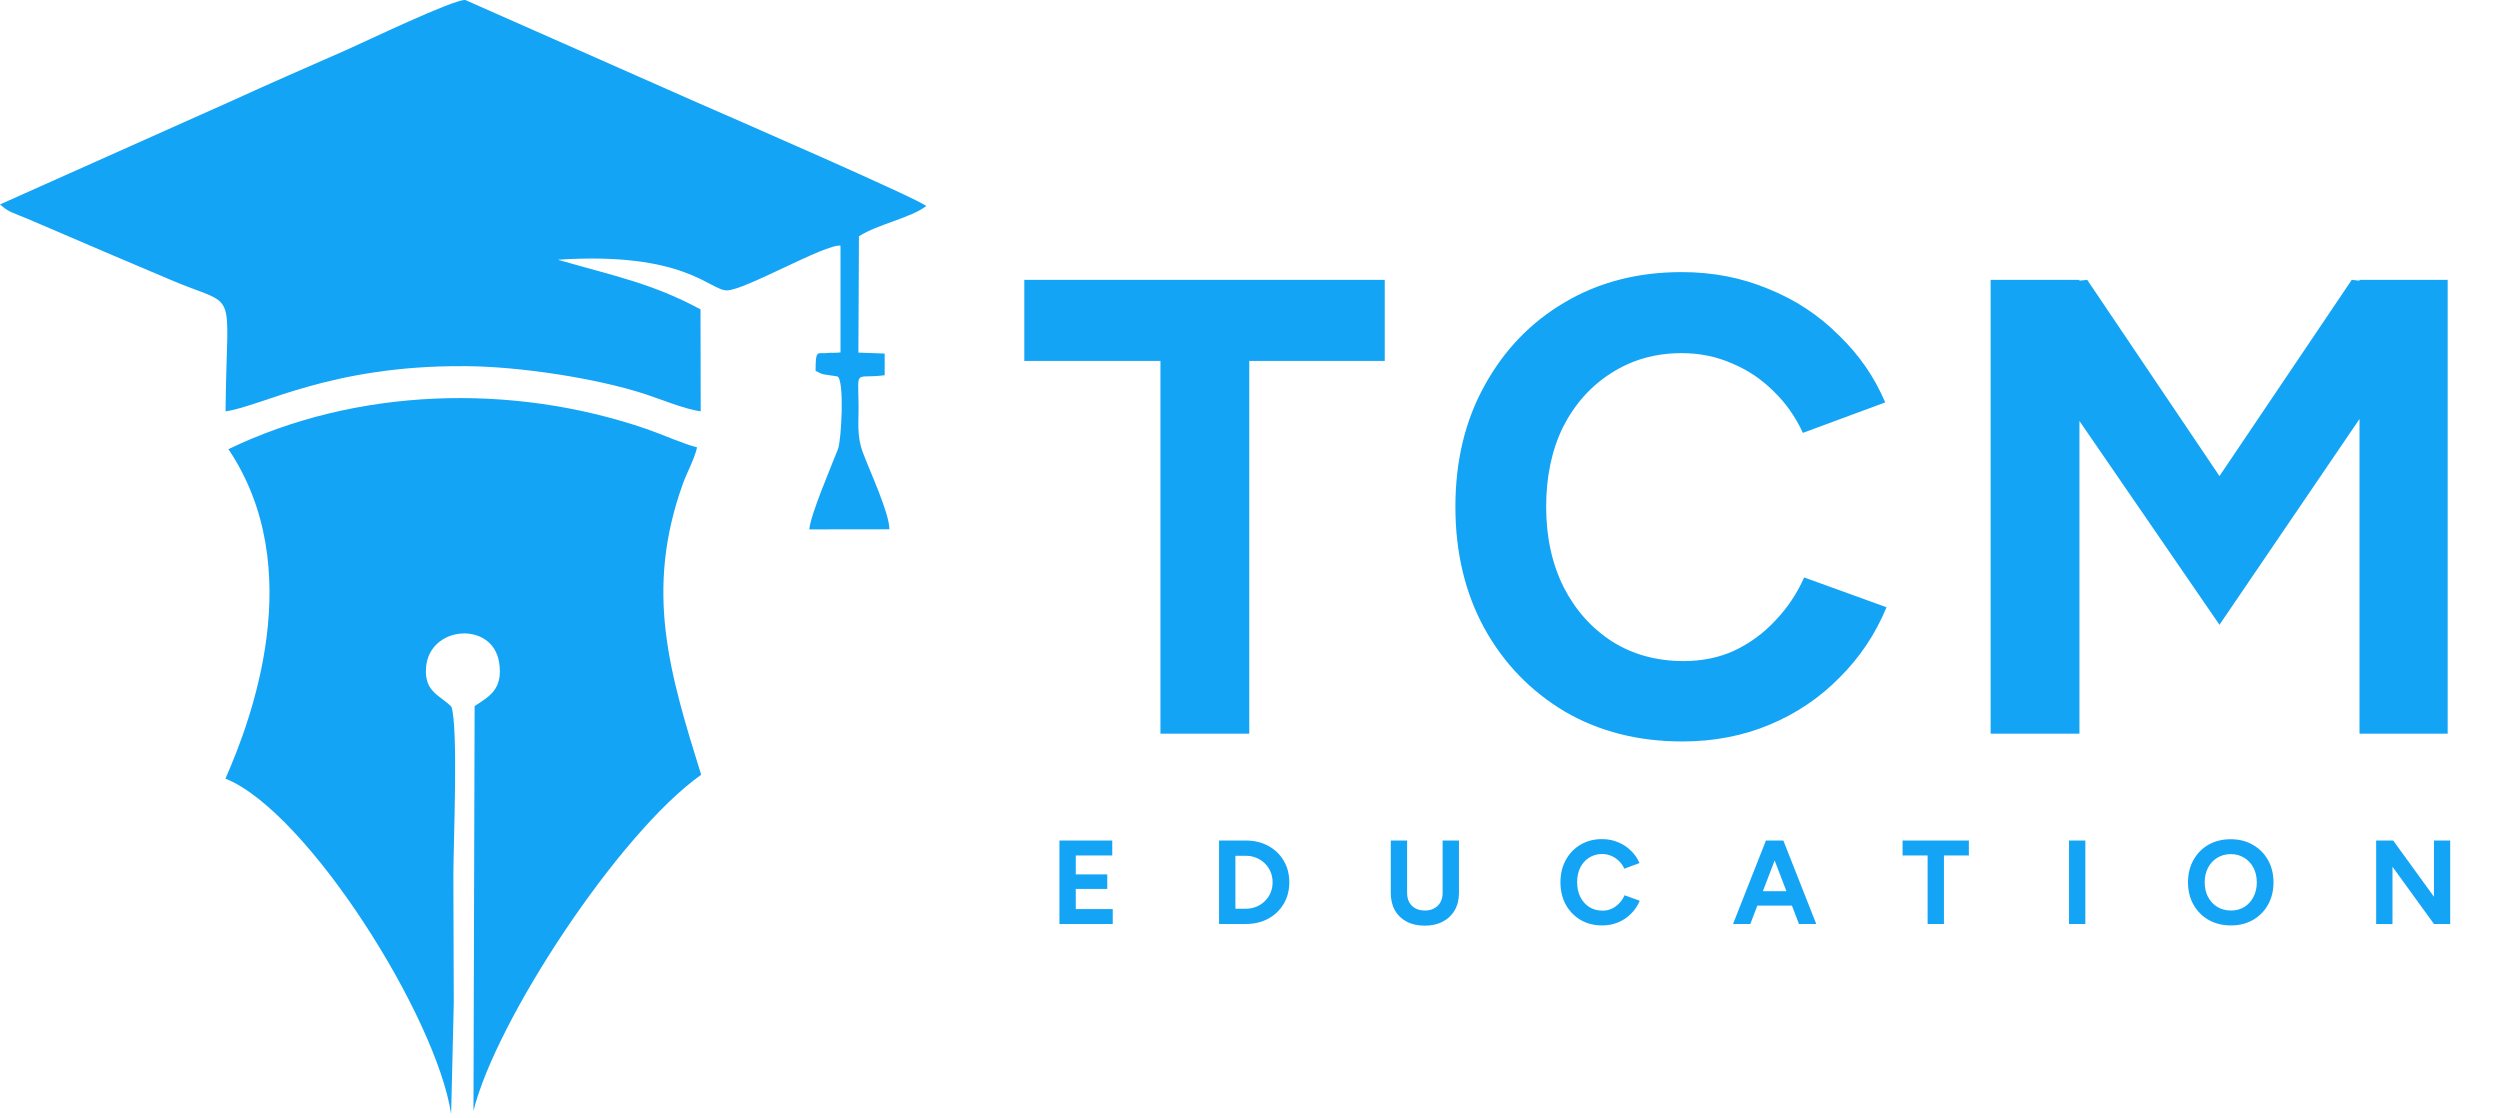
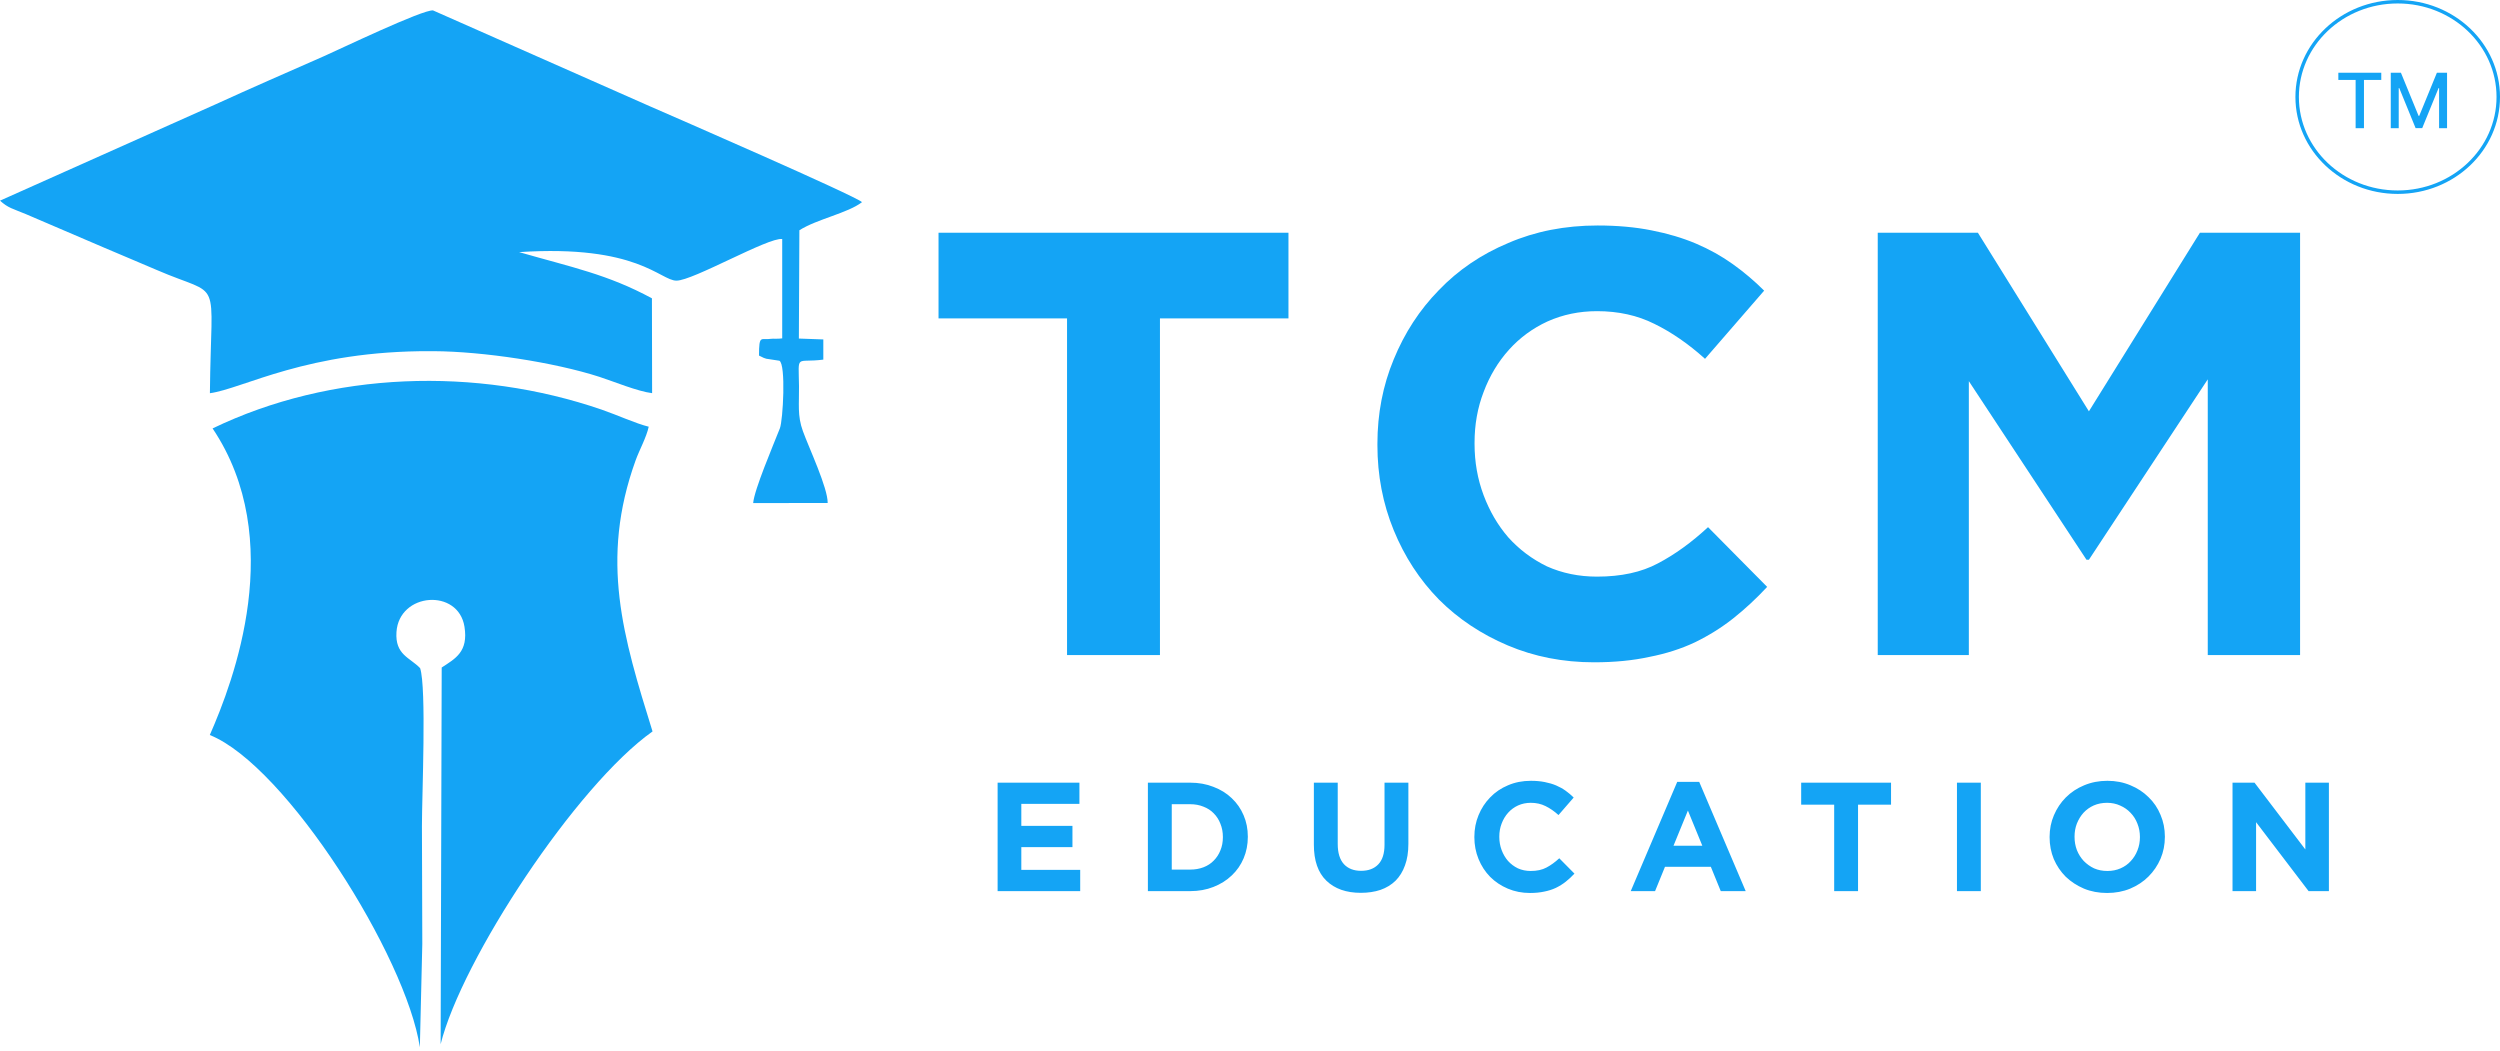
- <svg xmlns="http://www.w3.org/2000/svg" width="671" height="300" viewBox="0 0 671 300" fill="none">
-   <path fill-rule="evenodd" clip-rule="evenodd" d="M0.027 54.884C2.355 56.998 3.64 57.158 7.426 58.737L30.067 68.439C34.951 70.539 39.902 72.573 45.107 74.821C64.483 83.225 60.87 75.424 60.536 110.401C70.076 109.117 88.609 98.091 124.323 98.278H125.059C139.296 98.359 159.783 101.463 172.856 105.678C176.977 107.016 183.922 109.893 188.07 110.388L188.017 83.037C175.238 76.119 164.867 74.072 149.707 69.71C183.882 67.462 190.385 77.926 195.082 77.939C199.845 77.966 221.603 65.374 225.59 65.936V94.585C224.239 94.786 223.035 94.612 222.325 94.719C219.462 95.16 218.9 93.327 218.9 99.549L220.278 100.218C220.492 100.285 220.733 100.392 221.001 100.459L224.774 101.035C226.701 102.065 225.818 118.243 224.921 120.518C222.914 125.629 217.535 138.207 217.214 142.088L238.704 142.061C238.744 137.712 233.351 126.271 231.558 121.347C229.912 116.838 230.501 113.439 230.434 108.381C230.3 98.854 229.377 101.757 237.446 100.714V94.893L230.394 94.639L230.541 63.407C235.573 60.196 244.565 58.443 248.606 55.298C246.585 53.412 194.413 30.691 187.401 27.64L124.898 0.008C122.021 -0.353 97.588 11.382 93.346 13.242C82.347 18.086 72.645 22.301 62.168 27.091L0 54.87L0.027 54.884Z" fill="#14A4F5" />
-   <path fill-rule="evenodd" clip-rule="evenodd" d="M127.079 298.15C133.114 273.81 166.165 223.538 188.19 207.949C179.72 180.652 172.909 158.6 183.319 129.75C184.35 126.887 186.437 123.113 187.093 120.063C183.386 119.153 178.047 116.704 173.524 115.138C137.329 102.707 95.513 104.046 61.311 120.558C82.855 152.659 67.373 193.377 60.508 208.979C82.507 217.797 117.217 273.008 121.084 299.034L121.793 269.194L121.686 235.22C121.686 226.388 123.038 195.331 121.164 189.697C118.221 186.62 113.912 185.87 114.34 179.287C115.089 167.846 132.177 166.588 133.957 177.748C135.107 185.001 131.307 186.941 127.387 189.51L127.079 298.15Z" fill="#14A4F5" />
-   <path d="M311.463 196.92V85.212H335.301V196.92H311.463ZM274.923 96.87V75.12H371.667V96.87H274.923ZM451.53 199.008C439.698 199.008 429.2 196.34 420.036 191.004C410.872 185.552 403.68 178.128 398.46 168.732C393.24 159.22 390.63 148.316 390.63 136.02C390.63 123.724 393.24 112.878 398.46 103.482C403.68 93.97 410.814 86.546 419.862 81.21C429.026 75.758 439.524 73.032 451.356 73.032C459.708 73.032 467.48 74.54 474.672 77.556C481.864 80.456 488.128 84.574 493.464 89.91C498.916 95.13 503.092 101.162 505.992 108.006L483.894 116.184C481.922 111.892 479.312 108.18 476.064 105.048C472.816 101.8 469.104 99.306 464.928 97.566C460.752 95.71 456.228 94.782 451.356 94.782C444.28 94.782 437.958 96.58 432.39 100.176C426.938 103.656 422.646 108.47 419.514 114.618C416.498 120.766 414.99 127.9 414.99 136.02C414.99 144.14 416.556 151.332 419.688 157.596C422.82 163.744 427.17 168.616 432.738 172.212C438.306 175.692 444.686 177.432 451.878 177.432C456.866 177.432 461.39 176.504 465.45 174.648C469.626 172.676 473.28 170.008 476.412 166.644C479.66 163.28 482.27 159.394 484.242 154.986L506.34 162.99C503.44 170.066 499.264 176.33 493.812 181.782C488.476 187.234 482.212 191.468 475.02 194.484C467.828 197.5 459.998 199.008 451.53 199.008ZM595.708 167.688L535.33 79.818L546.466 76.512L560.212 75.12L607.714 145.59L595.708 167.688ZM534.286 196.92V75.12H558.124V196.92H534.286ZM595.708 167.688L583.702 145.59L631.204 75.12L644.95 76.512L655.738 79.47L595.708 167.688ZM633.292 196.92V75.12H656.956V196.92H633.292Z" fill="#14A4F5" />
-   <path d="M284.354 248V225.6H288.738V248H284.354ZM287.682 248V244H298.658V248H287.682ZM287.682 238.592V234.688H297.186V238.592H287.682ZM287.682 229.6V225.6H298.53V229.6H287.682ZM334.366 248V243.904C335.39 243.904 336.339 243.723 337.214 243.36C338.088 242.997 338.846 242.496 339.486 241.856C340.147 241.216 340.659 240.469 341.022 239.616C341.384 238.741 341.566 237.803 341.566 236.8C341.566 235.797 341.384 234.869 341.022 234.016C340.659 233.141 340.147 232.384 339.486 231.744C338.846 231.104 338.088 230.603 337.214 230.24C336.339 229.877 335.39 229.696 334.366 229.696V225.6C336.648 225.6 338.664 226.08 340.414 227.04C342.184 228 343.56 229.323 344.542 231.008C345.544 232.672 346.046 234.603 346.046 236.8C346.046 238.976 345.544 240.907 344.542 242.592C343.539 244.277 342.163 245.6 340.414 246.56C338.664 247.52 336.648 248 334.366 248ZM329.726 248V243.904H334.366V248H329.726ZM327.198 248V225.6H331.582V248H327.198ZM329.726 229.696V225.6H334.366V229.696H329.726ZM382.372 248.448C380.516 248.448 378.905 248.085 377.54 247.36C376.175 246.635 375.119 245.621 374.372 244.32C373.647 242.997 373.284 241.44 373.284 239.648H377.668C377.668 240.608 377.86 241.451 378.244 242.176C378.649 242.88 379.204 243.424 379.908 243.808C380.633 244.192 381.476 244.384 382.436 244.384C383.396 244.384 384.228 244.192 384.932 243.808C385.657 243.424 386.212 242.88 386.596 242.176C387.001 241.451 387.204 240.608 387.204 239.648H391.588C391.588 241.44 391.204 242.997 390.436 244.32C389.689 245.621 388.623 246.635 387.236 247.36C385.871 248.085 384.249 248.448 382.372 248.448ZM373.284 239.648V225.6H377.668V239.648H373.284ZM387.204 239.648V225.6H391.588V239.648H387.204ZM430.023 248.384C427.847 248.384 425.916 247.893 424.231 246.912C422.546 245.909 421.223 244.544 420.263 242.816C419.303 241.067 418.823 239.061 418.823 236.8C418.823 234.539 419.303 232.544 420.263 230.816C421.223 229.067 422.535 227.701 424.199 226.72C425.884 225.717 427.815 225.216 429.991 225.216C431.527 225.216 432.956 225.493 434.279 226.048C435.602 226.581 436.754 227.339 437.735 228.32C438.738 229.28 439.506 230.389 440.039 231.648L435.975 233.152C435.612 232.363 435.132 231.68 434.535 231.104C433.938 230.507 433.255 230.048 432.487 229.728C431.719 229.387 430.887 229.216 429.991 229.216C428.69 229.216 427.527 229.547 426.503 230.208C425.5 230.848 424.711 231.733 424.135 232.864C423.58 233.995 423.303 235.307 423.303 236.8C423.303 238.293 423.591 239.616 424.167 240.768C424.743 241.899 425.543 242.795 426.567 243.456C427.591 244.096 428.764 244.416 430.087 244.416C431.004 244.416 431.836 244.245 432.583 243.904C433.351 243.541 434.023 243.051 434.599 242.432C435.196 241.813 435.676 241.099 436.039 240.288L440.103 241.76C439.57 243.061 438.802 244.213 437.799 245.216C436.818 246.219 435.666 246.997 434.343 247.552C433.02 248.107 431.58 248.384 430.023 248.384ZM482.843 248L474.267 225.6H478.651L487.483 248H482.843ZM465.147 248L473.979 225.6H478.363L469.787 248H465.147ZM469.307 243.072V239.2H483.355V243.072H469.307ZM517.371 248V227.456H521.755V248H517.371ZM510.651 229.6V225.6H528.443V229.6H510.651ZM555.323 248V225.6H559.707V248H555.323ZM598.813 248.384C596.551 248.384 594.546 247.893 592.797 246.912C591.069 245.909 589.714 244.544 588.733 242.816C587.751 241.067 587.261 239.072 587.261 236.832C587.261 234.549 587.751 232.544 588.733 230.816C589.714 229.067 591.058 227.701 592.765 226.72C594.493 225.739 596.477 225.248 598.717 225.248C600.978 225.248 602.962 225.749 604.669 226.752C606.397 227.733 607.751 229.099 608.733 230.848C609.714 232.576 610.205 234.571 610.205 236.832C610.205 239.072 609.714 241.067 608.733 242.816C607.773 244.544 606.429 245.909 604.701 246.912C602.994 247.893 601.031 248.384 598.813 248.384ZM598.813 244.384C600.178 244.384 601.373 244.064 602.397 243.424C603.442 242.763 604.253 241.867 604.829 240.736C605.426 239.605 605.725 238.304 605.725 236.832C605.725 235.339 605.426 234.027 604.829 232.896C604.231 231.765 603.41 230.88 602.365 230.24C601.319 229.579 600.103 229.248 598.717 229.248C597.373 229.248 596.167 229.579 595.101 230.24C594.055 230.88 593.234 231.765 592.637 232.896C592.039 234.027 591.741 235.339 591.741 236.832C591.741 238.304 592.039 239.605 592.637 240.736C593.234 241.867 594.066 242.763 595.133 243.424C596.199 244.064 597.426 244.384 598.813 244.384ZM653.28 248L638.784 228L642.336 225.6L656.768 245.504L653.28 248ZM637.76 248V225.6H642.336L642.144 229.472V248.032L637.76 248ZM653.28 248V225.6H657.632V248H653.28Z" fill="#14A4F5" />
+ <svg xmlns="http://www.w3.org/2000/svg" width="721" height="303" viewBox="0 0 721 303" fill="none">
+   <path fill-rule="evenodd" clip-rule="evenodd" d="M0.027 57.884C2.355 59.998 3.64 60.158 7.426 61.737L30.067 71.439C34.951 73.539 39.902 75.573 45.107 77.821C64.483 86.225 60.87 78.424 60.536 113.401C70.076 112.117 88.609 101.091 124.323 101.278H125.059C139.296 101.359 159.783 104.463 172.856 108.678C176.977 110.016 183.922 112.893 188.07 113.388L188.017 86.037C175.238 79.119 164.867 77.072 149.707 72.71C183.882 70.462 190.385 80.926 195.082 80.939C199.845 80.966 221.603 68.374 225.59 68.936V97.585C224.239 97.786 223.035 97.612 222.325 97.719C219.462 98.16 218.9 96.327 218.9 102.549L220.278 103.218C220.492 103.285 220.733 103.392 221.001 103.459L224.774 104.035C226.701 105.065 225.818 121.243 224.921 123.518C222.914 128.629 217.535 141.207 217.214 145.088L238.704 145.061C238.744 140.712 233.351 129.271 231.558 124.347C229.912 119.838 230.501 116.439 230.434 111.381C230.3 101.854 229.377 104.757 237.446 103.714V97.893L230.394 97.639L230.541 66.407C235.573 63.196 244.565 61.443 248.606 58.298C246.585 56.412 194.413 33.691 187.401 30.64L124.898 3.008C122.021 2.647 97.588 14.382 93.346 16.242C82.347 21.086 72.645 25.301 62.168 30.091L0 57.87L0.027 57.884Z" fill="#14A4F5" />
+   <path fill-rule="evenodd" clip-rule="evenodd" d="M127.078 301.15C133.113 276.81 166.164 226.537 188.189 210.949C179.719 183.651 172.908 161.599 183.319 132.75C184.349 129.886 186.436 126.113 187.092 123.062C183.386 122.152 178.047 119.703 173.524 118.138C137.328 105.707 95.513 107.045 61.311 123.557C82.854 155.658 67.372 196.377 60.508 211.979C82.506 220.797 117.216 276.007 121.084 302.033L121.793 272.193L121.686 238.219C121.686 229.388 123.037 198.33 121.164 192.697C118.22 189.619 113.911 188.87 114.34 182.286C115.089 170.846 132.176 169.588 133.956 180.748C135.107 188 131.307 189.94 127.386 192.51L127.078 301.15Z" fill="#14A4F5" />
+   <path d="M311.529 257H287.712V225.721H311.305V231.843H294.549V238.188H309.294V244.31H294.549V250.878H311.529V257ZM359.874 241.36C359.874 243.565 359.471 245.62 358.667 247.527C357.863 249.433 356.716 251.087 355.226 252.487C353.767 253.887 352.009 254.989 349.954 255.794C347.928 256.598 345.694 257 343.251 257H331.052V225.721H343.251C345.694 225.721 347.928 226.123 349.954 226.927C352.009 227.702 353.767 228.789 355.226 230.189C356.716 231.59 357.863 233.243 358.667 235.149C359.471 237.026 359.874 239.067 359.874 241.271V241.36ZM352.679 241.45V241.36C352.679 239.99 352.441 238.724 351.964 237.562C351.518 236.401 350.877 235.403 350.043 234.568C349.239 233.734 348.256 233.094 347.094 232.647C345.932 232.17 344.651 231.932 343.251 231.932H337.934V250.789H343.251C344.651 250.789 345.932 250.565 347.094 250.119C348.256 249.672 349.239 249.031 350.043 248.197C350.877 247.363 351.518 246.38 351.964 245.248C352.441 244.116 352.679 242.85 352.679 241.45ZM406.177 243.371C406.177 245.754 405.849 247.825 405.194 249.582C404.568 251.34 403.659 252.815 402.468 254.006C401.276 255.168 399.832 256.047 398.133 256.643C396.435 257.209 394.544 257.492 392.459 257.492C388.258 257.492 384.952 256.33 382.539 254.006C380.126 251.683 378.919 248.212 378.919 243.595V225.721H385.801V243.416C385.801 245.978 386.396 247.914 387.588 249.225C388.78 250.506 390.433 251.146 392.548 251.146C394.663 251.146 396.316 250.521 397.508 249.27C398.699 248.018 399.295 246.142 399.295 243.639V225.721H406.177V243.371ZM454.072 251.951C453.268 252.815 452.434 253.589 451.57 254.274C450.706 254.959 449.752 255.555 448.71 256.062C447.697 256.538 446.58 256.896 445.359 257.134C444.137 257.402 442.767 257.536 441.248 257.536C438.954 257.536 436.824 257.119 434.858 256.285C432.892 255.451 431.194 254.319 429.764 252.889C428.334 251.429 427.217 249.716 426.412 247.75C425.608 245.784 425.206 243.684 425.206 241.45V241.36C425.206 239.126 425.608 237.041 426.412 235.105C427.217 233.139 428.334 231.426 429.764 229.966C431.194 228.477 432.906 227.315 434.902 226.481C436.898 225.617 439.103 225.185 441.516 225.185C442.975 225.185 444.301 225.304 445.493 225.542C446.714 225.781 447.816 226.108 448.799 226.525C449.782 226.942 450.691 227.449 451.525 228.045C452.359 228.64 453.134 229.296 453.849 230.011L449.469 235.06C448.248 233.958 446.997 233.094 445.716 232.468C444.465 231.843 443.05 231.53 441.471 231.53C440.16 231.53 438.939 231.783 437.807 232.29C436.705 232.796 435.751 233.496 434.947 234.39C434.143 235.283 433.517 236.326 433.07 237.518C432.623 238.679 432.4 239.931 432.4 241.271V241.36C432.4 242.701 432.623 243.967 433.07 245.159C433.517 246.35 434.128 247.393 434.902 248.287C435.707 249.18 436.66 249.895 437.762 250.431C438.894 250.938 440.13 251.191 441.471 251.191C443.258 251.191 444.763 250.863 445.984 250.208C447.235 249.553 448.472 248.659 449.693 247.527L454.072 251.951ZM503.461 257H496.267L493.407 249.985H480.18L477.32 257H470.305L483.71 225.498H490.055L503.461 257ZM490.949 243.907L486.793 233.764L482.638 243.907H490.949ZM545.376 232.066H535.859V257H528.977V232.066H519.459V225.721H545.376V232.066ZM571.268 257H564.387V225.721H571.268V257ZM624.35 241.36C624.35 243.595 623.933 245.695 623.099 247.661C622.265 249.597 621.103 251.31 619.614 252.8C618.154 254.259 616.396 255.421 614.341 256.285C612.315 257.119 610.096 257.536 607.683 257.536C605.27 257.536 603.051 257.119 601.025 256.285C598.999 255.421 597.242 254.274 595.752 252.844C594.293 251.385 593.146 249.687 592.312 247.75C591.507 245.784 591.105 243.684 591.105 241.45V241.36C591.105 239.126 591.522 237.041 592.356 235.105C593.19 233.139 594.337 231.426 595.797 229.966C597.286 228.477 599.044 227.315 601.07 226.481C603.125 225.617 605.359 225.185 607.772 225.185C610.185 225.185 612.405 225.617 614.43 226.481C616.456 227.315 618.199 228.462 619.658 229.921C621.148 231.351 622.295 233.049 623.099 235.015C623.933 236.952 624.35 239.037 624.35 241.271V241.36ZM617.156 241.45V241.36C617.156 240.02 616.918 238.754 616.441 237.562C615.994 236.371 615.339 235.328 614.475 234.434C613.641 233.541 612.643 232.841 611.481 232.334C610.319 231.798 609.053 231.53 607.683 231.53C606.283 231.53 605.002 231.783 603.84 232.29C602.708 232.796 601.725 233.496 600.891 234.39C600.087 235.283 599.446 236.326 598.97 237.518C598.523 238.679 598.299 239.931 598.299 241.271V241.36C598.299 242.701 598.523 243.967 598.97 245.159C599.446 246.35 600.102 247.393 600.936 248.287C601.8 249.18 602.798 249.895 603.93 250.431C605.091 250.938 606.372 251.191 607.772 251.191C609.143 251.191 610.409 250.938 611.571 250.431C612.732 249.925 613.715 249.225 614.52 248.331C615.354 247.438 615.994 246.41 616.441 245.248C616.918 244.056 617.156 242.79 617.156 241.45ZM671.654 257H665.8L650.652 237.115V257H643.86V225.721H650.205L664.861 244.98V225.721H671.654V257Z" fill="#14A4F5" />
+   <path d="M371.592 91.828H334.53V188.92H307.734V91.828H270.672V67.12H371.592V91.828ZM509.65 169.258C506.518 172.622 503.27 175.638 499.906 178.306C496.542 180.974 492.83 183.294 488.77 185.266C484.826 187.122 480.476 188.514 475.72 189.442C470.964 190.486 465.628 191.008 459.712 191.008C450.78 191.008 442.486 189.384 434.83 186.136C427.174 182.888 420.562 178.48 414.994 172.912C409.426 167.228 405.076 160.558 401.944 152.902C398.812 145.246 397.246 137.068 397.246 128.368V128.02C397.246 119.32 398.812 111.2 401.944 103.66C405.076 96.004 409.426 89.334 414.994 83.65C420.562 77.85 427.232 73.326 435.004 70.078C442.776 66.714 451.36 65.032 460.756 65.032C466.44 65.032 471.602 65.496 476.242 66.424C480.998 67.352 485.29 68.628 489.118 70.252C492.946 71.876 496.484 73.848 499.732 76.168C502.98 78.488 505.996 81.04 508.78 83.824L491.728 103.486C486.972 99.194 482.1 95.83 477.112 93.394C472.24 90.958 466.73 89.74 460.582 89.74C455.478 89.74 450.722 90.726 446.314 92.698C442.022 94.67 438.31 97.396 435.178 100.876C432.046 104.356 429.61 108.416 427.87 113.056C426.13 117.58 425.26 122.452 425.26 127.672V128.02C425.26 133.24 426.13 138.17 427.87 142.81C429.61 147.45 431.988 151.51 435.004 154.99C438.136 158.47 441.848 161.254 446.14 163.342C450.548 165.314 455.362 166.3 460.582 166.3C467.542 166.3 473.4 165.024 478.156 162.472C483.028 159.92 487.842 156.44 492.598 152.032L509.65 169.258ZM663.341 188.92H636.719V109.402L602.441 161.428H601.745L567.815 109.924V188.92H541.541V67.12H570.425L602.441 118.624L634.457 67.12H663.341V188.92Z" fill="#14A4F5" />
+   <path d="M720.5 27.964C720.5 43.107 707.542 55.428 691.5 55.428C675.458 55.428 662.5 43.107 662.5 27.964C662.5 12.821 675.458 0.5 691.5 0.5C707.542 0.5 720.5 12.821 720.5 27.964Z" stroke="#14A4F5" />
+   <path d="M674.377 23.053V20.975H686.76V23.053H681.768V36.975H679.362V23.053H674.377ZM689.496 20.975H692.426L697.52 33.412H697.707L702.801 20.975H705.731V36.975H703.434V25.396H703.285L698.567 36.951H696.66L691.942 25.389H691.793V36.975H689.496V20.975Z" fill="#14A4F5" />
</svg>
